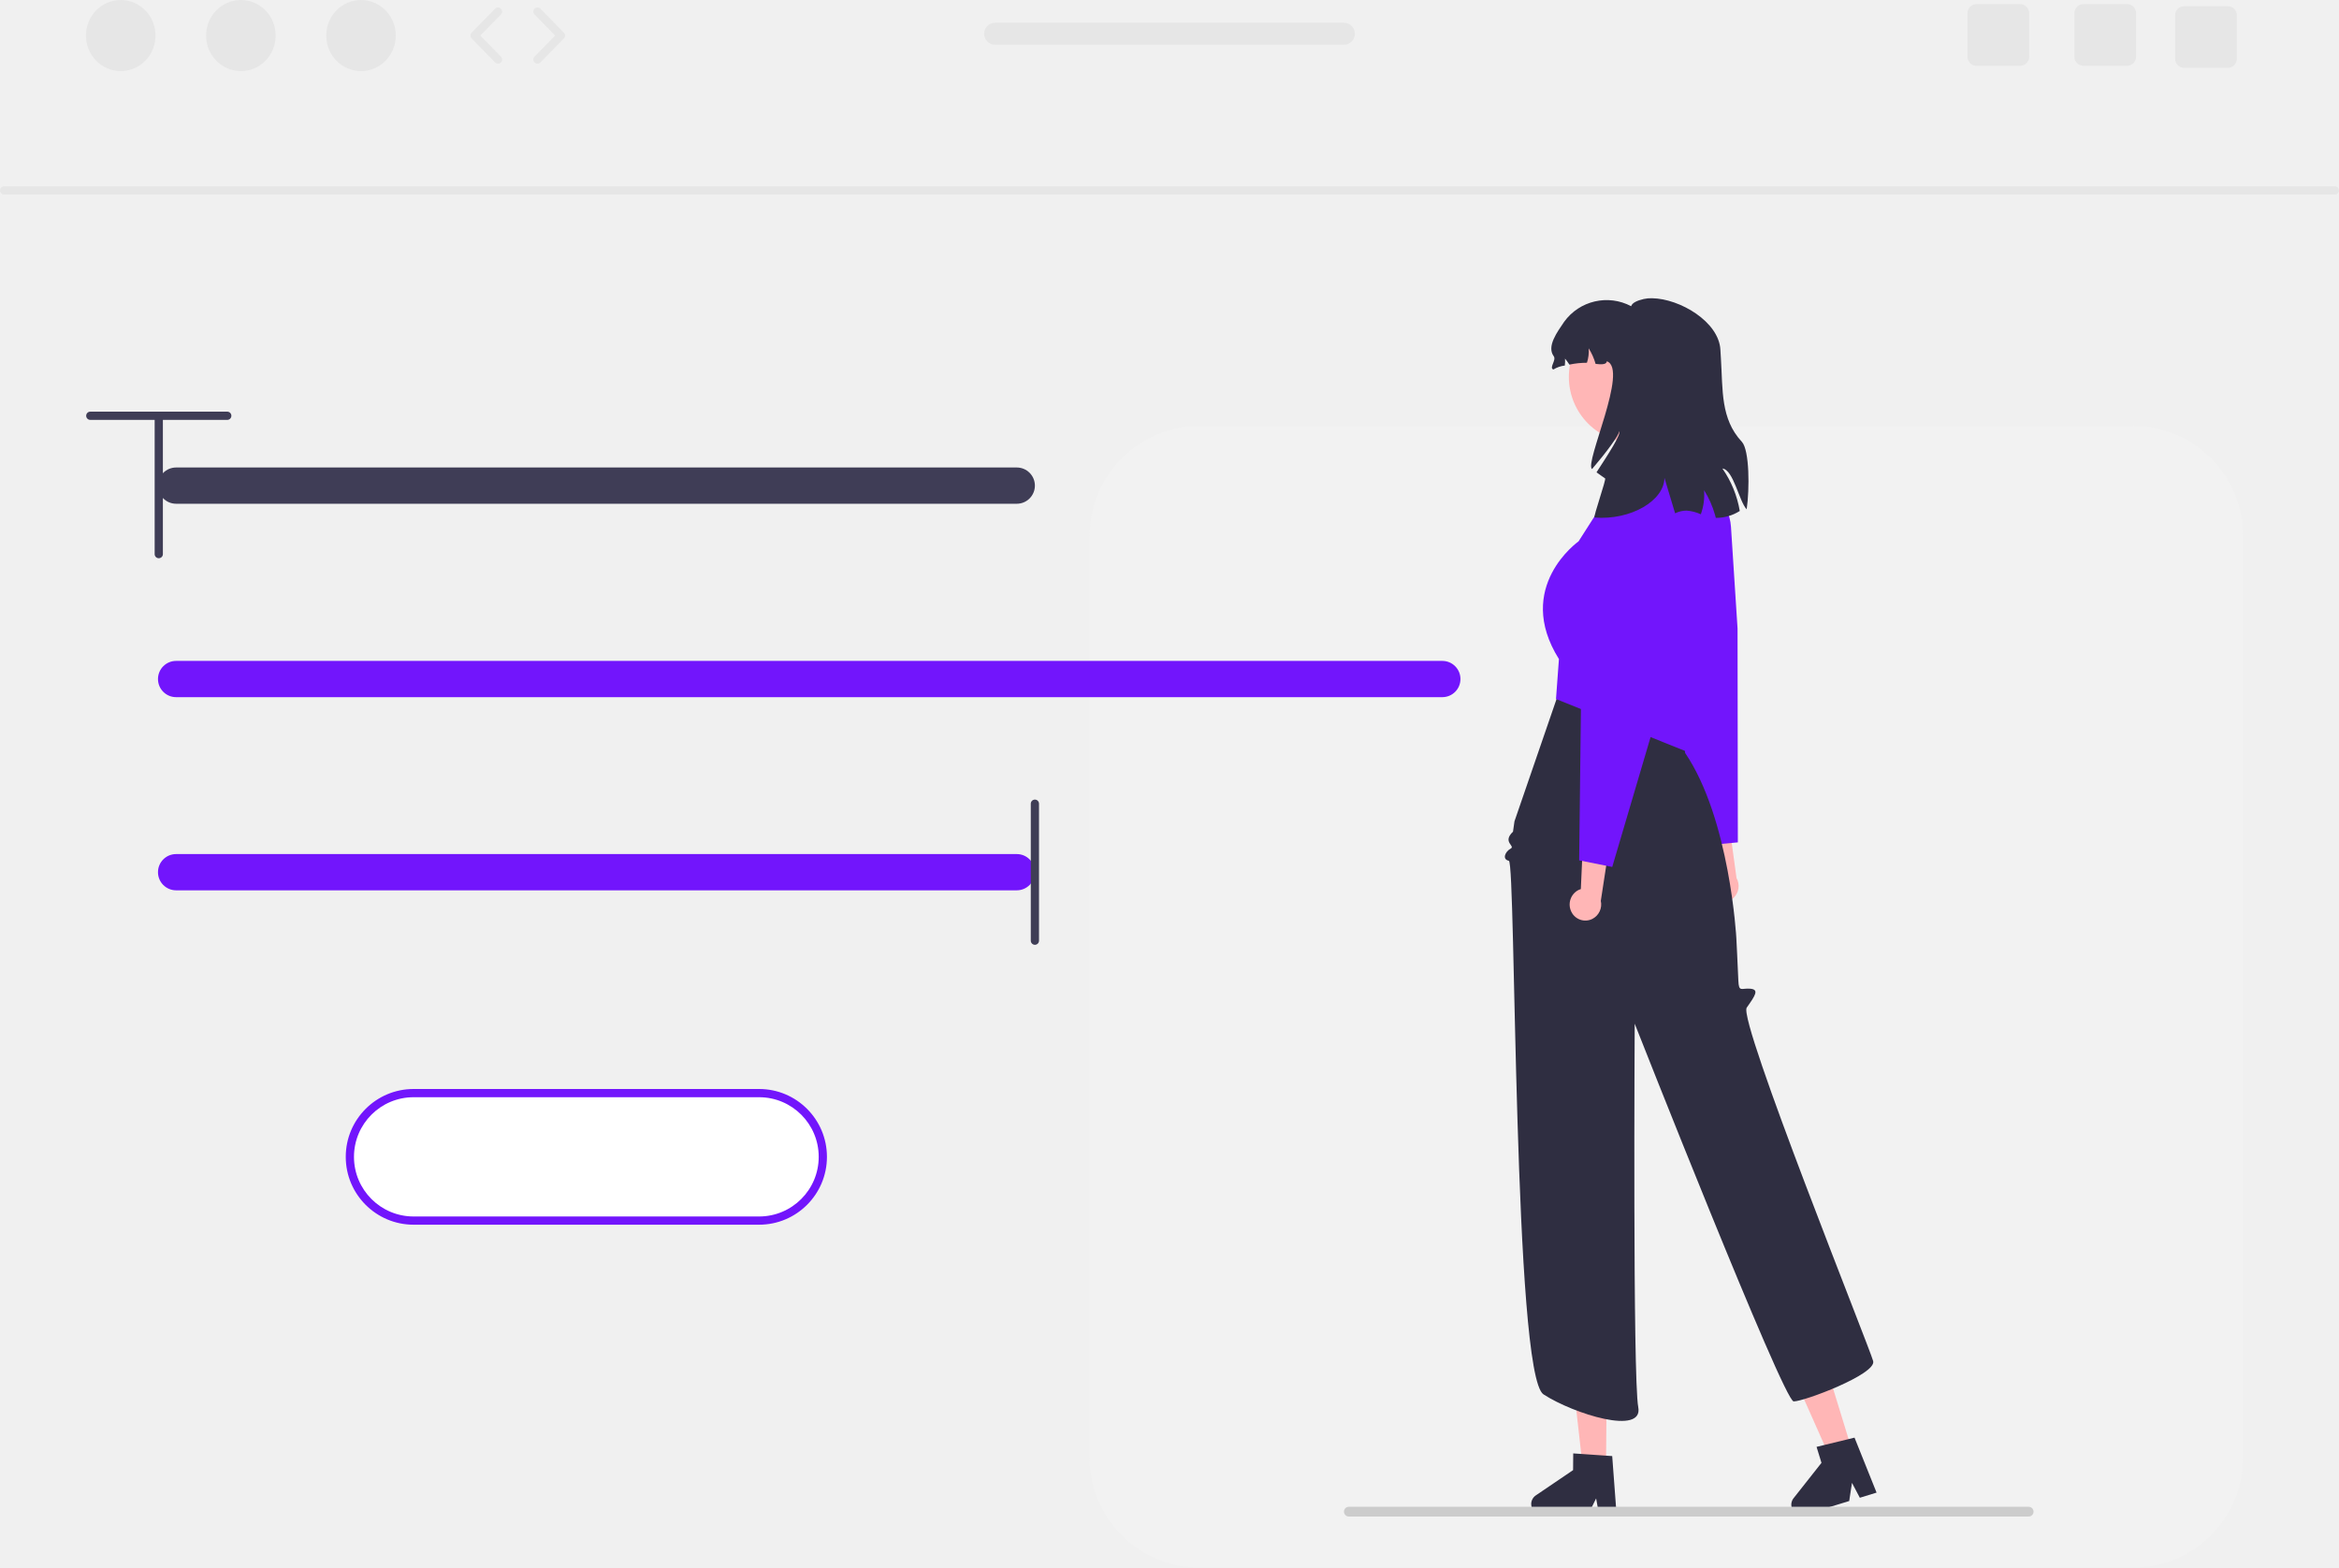
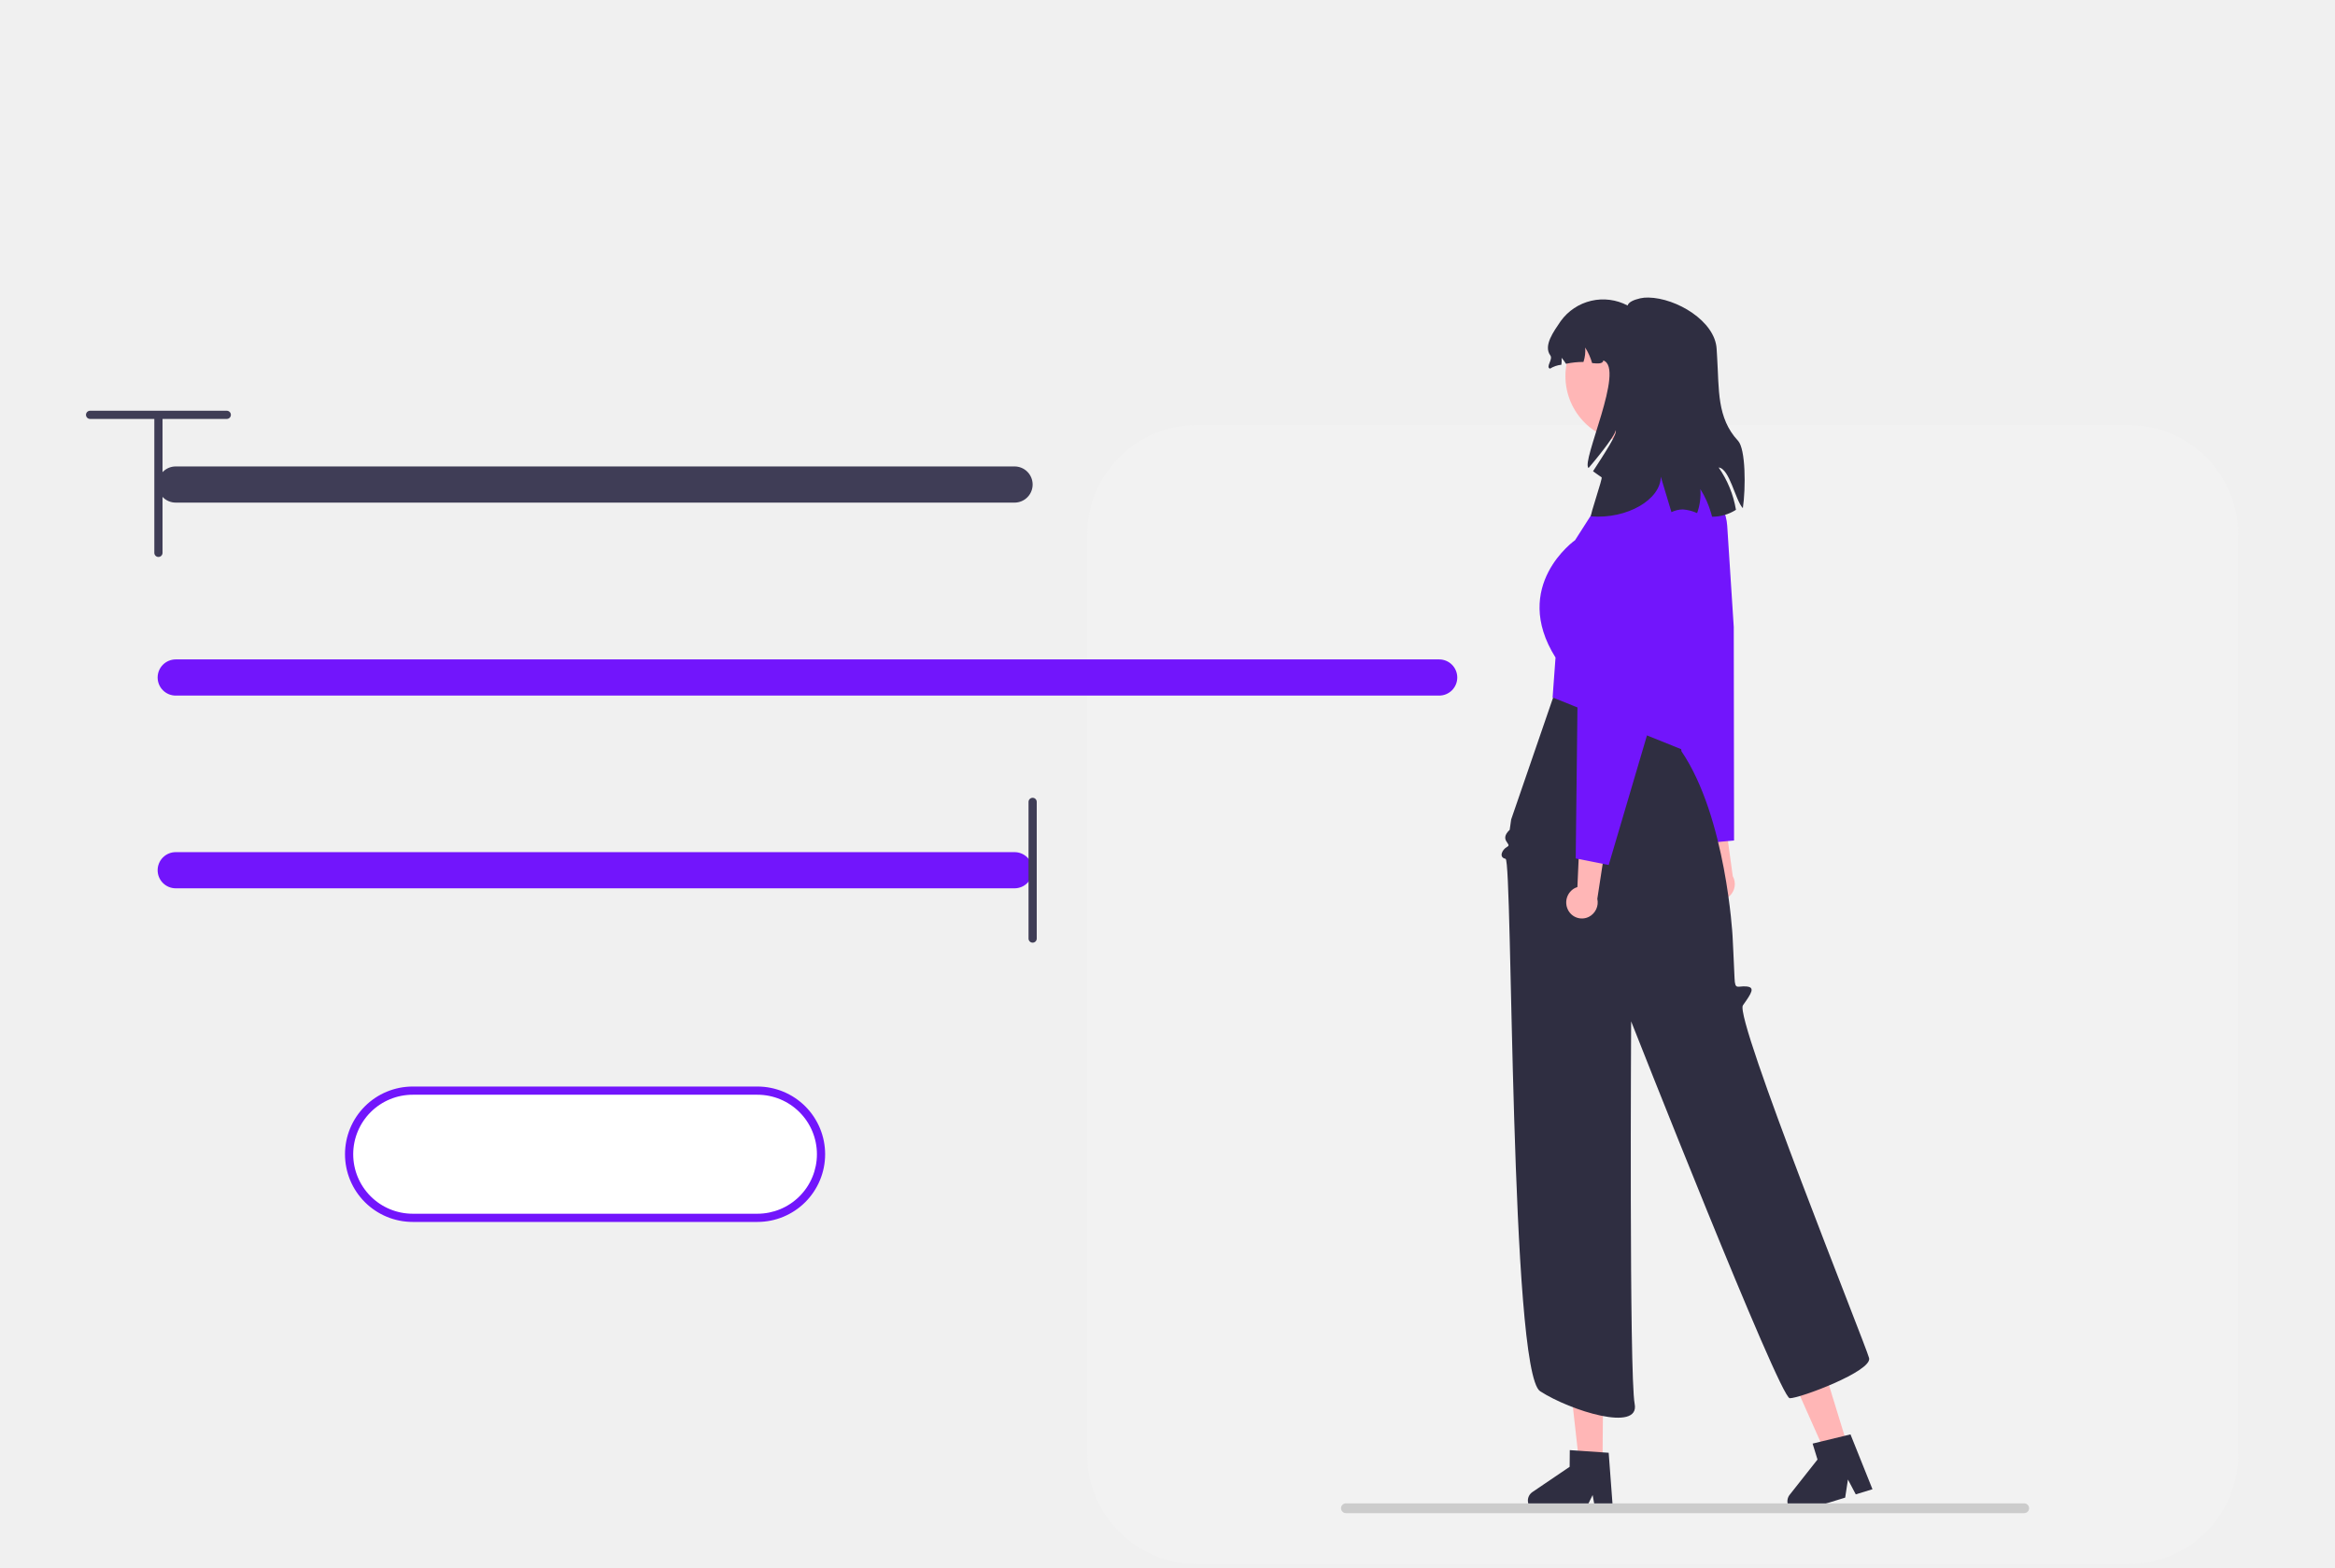
- <svg xmlns="http://www.w3.org/2000/svg" data-name="Layer 1" width="568.73" height="381.18" viewBox="0 0 568.73 381.18">
-   <path d="M883.025,306.463H316.295a1,1,0,0,1,0-2H883.025a1,1,0,0,1,0,2Z" transform="translate(-315.2946 -259.1524)" fill="#e6e6e6" />
-   <ellipse cx="29.355" cy="8.645" rx="8.457" ry="8.645" fill="#e6e6e6" />
-   <ellipse cx="58.569" cy="8.645" rx="8.457" ry="8.645" fill="#e6e6e6" />
-   <ellipse cx="87.782" cy="8.645" rx="8.457" ry="8.645" fill="#e6e6e6" />
-   <path d="M436.388,274.63a.997.997,0,0,1-.715-.301l-5.706-5.833a1.0 1,0,0,1,0-1.398l5.706-5.833a1,1,0,0,1,1.43,1.398l-5.022,5.133,5.022,5.134a1,1,0,0,1-.715,1.699Z" transform="translate(-315.2946 -259.1524)" fill="#e6e6e6" />
-   <path d="M445.977,274.63a1,1,0,0,1-.715-1.699l5.021-5.134-5.021-5.133a1,1,0,0,1,1.43-1.398l5.706,5.833a1.0 1,0,0,1,0,1.398l-5.706,5.833A.997.997,0,0,1,445.977,274.63Z" transform="translate(-315.2946 -259.1524)" fill="#e6e6e6" />
-   <path d="M832.487,260.153h-10.61a2.189,2.189,0,0,0-2.19,2.19v10.62a2.189,2.189,0,0,0,2.19,2.19h10.61a2.198,2.198,0,0,0,2.2-2.19v-10.62A2.198,2.198,0,0,0,832.487,260.153Z" transform="translate(-315.2946 -259.1524)" fill="#e6e6e6" />
-   <path d="M806.487,260.153h-10.61a2.189,2.189,0,0,0-2.19,2.19v10.62a2.189,2.189,0,0,0,2.19,2.19h10.61a2.198,2.198,0,0,0,2.2-2.19v-10.62A2.198,2.198,0,0,0,806.487,260.153Z" transform="translate(-315.2946 -259.1524)" fill="#e6e6e6" />
-   <path d="M856.987,260.653h-10.61a2.189,2.189,0,0,0-2.19,2.19v10.62a2.189,2.189,0,0,0,2.19,2.19h10.61a2.198,2.198,0,0,0,2.2-2.19v-10.62A2.198,2.198,0,0,0,856.987,260.653Z" transform="translate(-315.2946 -259.1524)" fill="#e6e6e6" />
-   <path d="M642.065,264.693h-84.81a2.67,2.67,0,1,0,0,5.34h84.81a2.67,2.67,0,0,0,0-5.34Z" transform="translate(-315.2946 -259.1524)" fill="#e6e6e6" />
-   <path d="M499.865,524.953h-84a15.5,15.5,0,1,0,0,31h84a15.5,15.5,0,0,0,0-31Z" transform="translate(-315.2946 -259.1524)" fill="#fff" />
-   <path d="M499.865,556.953h-84a16.5,16.5,0,0,1,0-33h84a16.5,16.5,0,0,1,0,33Zm-84-31a14.5,14.5,0,0,0,0,29h84a14.5,14.5,0,0,0,0-29Z" transform="translate(-315.2946 -259.1524)" fill="#7215fc" />
-   <rect x="264.928" y="103.589" width="280.481" height="277.59" rx="26.744" fill="#f2f2f2" />
-   <path d="M731.403,477.235a3.971,3.971,0,0,1,.171-5.536,3.808,3.808,0,0,1,.494-.391l-3.347-13.442,6.223-4.098,2.593,18.91a3.96,3.96,0,0,1-.708,4.782,3.789,3.789,0,0,1-5.357-.149Q731.438,477.274,731.403,477.235Z" transform="translate(-315.2946 -259.1524)" fill="#ffb6b6" />
-   <path d="M737.854,463.983l-8.163.758-12.121-42.633c-.035-.118-3.624-12.091-7.25-13.964-1.35-.697-1.845-1.114-1.826-1.537.02-.437.569-.659,1.327-.966a8.532,8.532,0,0,0,2.139-1.128c1.654-1.307.927-2.567-.08-4.31-.195-.338-.398-.69-.593-1.058-.574-1.086.068-5.702,1.906-13.719a11.63,11.63,0,0,1,10.32-9.001h0a11.656,11.656,0,0,1,12.673,10.859l1.594,24.689Z" transform="translate(-315.2946 -259.1524)" fill="#7215fc" />
-   <polygon points="390.503 356.676 384.825 356.629 382.311 334.216 390.692 334.287 390.503 356.676" fill="#ffb6b6" />
-   <path d="M687.61,624.858a2.542,2.542,0,0,0,2.517,2.561l11.29.094,1.976-4.006.726,4.027,4.26.039-1.076-14.361-1.482-.099-6.045-.417-1.95-.131-.034,4.063-9.069,6.151A2.538,2.538,0,0,0,687.61,624.858Z" transform="translate(-315.2946 -259.1524)" fill="#2f2e41" />
-   <polygon points="450.286 352.528 444.859 354.196 435.697 333.588 443.708 331.126 450.286 352.528" fill="#ffb6b6" />
-   <path d="M750.967,625.778a2.542,2.542,0,0,0,3.173,1.682l10.791-3.318.675-4.416,1.907,3.62,4.073-1.249-5.361-13.367-1.443.353-5.889,1.427-1.899.464,1.194,3.884-6.789,8.602A2.538,2.538,0,0,0,750.967,625.778Z" transform="translate(-315.2946 -259.1524)" fill="#2f2e41" />
-   <path d="M694.376,427.374l-10.836,31.491-.358,2.52c-2.73,2.592.7,3.446-.586,4.13s-2.151,2.6-.418,2.943,1.054,124.987,8.424,129.756,24.385,10.064,23.031,3.081-.858-93.223-.858-93.223,36.179,91.819,38.652,91.848,20.15-6.611,19.332-9.794-32.924-82.895-30.744-85.961,3.009-4.398.86-4.599-2.784.978-2.9-1.996-.487-10.308-.487-10.308-1.557-29.004-12.458-45.028l-.93-9.521Z" transform="translate(-315.2946 -259.1524)" fill="#2f2e41" />
-   <path d="M721.448,367.25l-14.37,2.046-.867,10.405-7.091,11.092s-15.762,11.092-4.769,28.615l-.713,9.718L729.189,443.434l3.421-62.332Z" transform="translate(-315.2946 -259.1524)" fill="#7215fc" />
-   <path d="M697.355,480.829a3.971,3.971,0,0,1,1.739-5.258,3.809,3.809,0,0,1,.585-.234l.616-13.839,7.132-2.158-2.894,18.866a3.96,3.96,0,0,1-2.039,4.383,3.789,3.789,0,0,1-5.093-1.667Q697.378,480.876,697.355,480.829Z" transform="translate(-315.2946 -259.1524)" fill="#ffb6b6" />
-   <path d="M707.311,469.959l-8.041-1.596.51-44.32c0-.123-.035-12.622-2.978-15.45-1.096-1.053-1.452-1.593-1.313-1.993.144-.413.733-.47,1.547-.548a8.533,8.533,0,0,0,2.372-.473c1.958-.783,1.619-2.197,1.15-4.154-.091-.38-.186-.775-.267-1.183-.241-1.205,1.687-5.447,5.731-12.609a11.63,11.63,0,0,1,12.454-5.693h0a11.656,11.656,0,0,1,9.06,14.016l-5.496,24.122Z" transform="translate(-315.2946 -259.1524)" fill="#7215fc" />
-   <circle cx="397.526" cy="91.662" r="16.057" fill="#ffb6b6" />
-   <path d="M734.1,373.08a25.353,25.353,0,0,1,4.22,10.32,10.659,10.659,0,0,1-5.82,1.68c-.07-.27-.14-.54-.22-.81a23.172,23.172,0,0,0-2.64-5.93,13.959,13.959,0,0,1-.79,5.86,10.284,10.284,0,0,0-3.45-.89,6.268,6.268,0,0,0-2.8.66c-1.01-3.35-1.94-6.43-2.6-8.64-.02,5.54-8.14,10.37-17,9.67-.32-.2,2.89-9.31,2.58-9.52-.71-.47-1.4-.98-2.09-1.48,2.9-4.48,6.05-9.28,5.51-10,.04.89-3.14,5.17-6.6,9.21-1.92-1.41,8.99-24.35,3.6-26.21-.09.81-1.28.81-2.73.64a14.796,14.796,0,0,0-1.69-3.79,8.902,8.902,0,0,1-.42,3.51,20.442,20.442,0,0,0-4.26.45,13.65,13.65,0,0,0-1.07-1.46,8.692,8.692,0,0,1-.05,1.69A6.751,6.751,0,0,0,693,349c-1.12-.41.79-2.26.09-3.22-1.78-2.4.86-5.9,2.53-8.38a12.734,12.734,0,0,1,16.29-3.79c.24-.83,1.47-1.38,3.05-1.75a8.274,8.274,0,0,1,2.04-.19c6.8.12,16.24,5.73,16.61,12.52.03.68.08,1.42.13,2.21.48,7.6-.11,14.61,5.08,20.17,1.88,2.01,1.9,11.53,1.18,16.43C738.13,381.03,736.8,373.37,734.1,373.08Z" transform="translate(-315.2946 -259.1524)" fill="#2f2e41" />
-   <path d="M642.082,626.728a1.186,1.186,0,0,0,1.19,1.19h165.29a1.19,1.19,0,0,0,0-2.38h-165.29A1.187,1.187,0,0,0,642.082,626.728Z" transform="translate(-315.2946 -259.1524)" fill="#ccc" />
-   <path d="M562.523,381.644H358.117a4.408,4.408,0,1,1,0-8.816H562.523a4.408,4.408,0,0,1,0,8.816Z" transform="translate(-315.2946 -259.1524)" fill="#3f3d56" />
-   <path d="M562.523,475.644H358.117a4.408,4.408,0,1,1,0-8.816H562.523a4.408,4.408,0,0,1,0,8.816Z" transform="translate(-315.2946 -259.1524)" fill="#7215fc" />
-   <path d="M665.997,428.675H358.117a4.408,4.408,0,1,1,0-8.816H665.997a4.408,4.408,0,0,1,0,8.816Z" transform="translate(-315.2946 -259.1524)" fill="#7215fc" />
-   <path d="M566.931,488.89a1,1,0,0,1-1-1V454.583a1,1,0,0,1,2,0v33.307A1,1,0,0,1,566.931,488.89Z" transform="translate(-315.2946 -259.1524)" fill="#3f3d56" />
-   <path d="M336.248,360.252a1,1,0,0,1,1-1H370.554a1,1,0,0,1,0,2H337.248A1,1,0,0,1,336.248,360.252Z" transform="translate(-315.2946 -259.1524)" fill="#3f3d56" />
-   <path d="M353.901,394.89a1,1,0,0,1-1-1V360.583a1,1,0,0,1,2,0v33.307A1,1,0,0,1,353.901,394.89Z" transform="translate(-315.2946 -259.1524)" fill="#3f3d56" />
+ <svg xmlns="http://www.w3.org/2000/svg" width="569" height="382" viewBox="0 0 569 382" fill="none">
+   <g clip-path="url(#clip0_361_1855)">
+     <path d="M184.571 265.8H100.571C96.46 265.8 92.517 267.433 89.611 270.34C86.704 273.247 85.071 277.189 85.071 281.3C85.071 285.411 86.704 289.354 89.611 292.26C92.517 295.167 96.46 296.8 100.571 296.8H184.571C188.682 296.8 192.624 295.167 195.531 292.26C198.438 289.354 200.071 285.411 200.071 281.3C200.071 277.189 198.438 273.247 195.531 270.34C192.624 267.433 188.682 265.8 184.571 265.8Z" fill="white" />
+     <path d="M184.571 297.8H100.571C96.195 297.8 91.998 296.062 88.903 292.968C85.809 289.873 84.071 285.676 84.071 281.3C84.071 276.924 85.809 272.727 88.903 269.633C91.998 266.539 96.195 264.8 100.571 264.8H184.571C188.947 264.8 193.144 266.539 196.238 269.633C199.332 272.727 201.071 276.924 201.071 281.3C201.071 285.676 199.332 289.873 196.238 292.968C193.144 296.062 188.947 297.8 184.571 297.8ZM100.571 266.8C96.725 266.8 93.037 268.328 90.318 271.047C87.599 273.767 86.071 277.455 86.071 281.3C86.071 285.146 87.599 288.834 90.318 291.553C93.037 294.273 96.725 295.8 100.571 295.8H184.571C188.416 295.8 192.105 294.273 194.824 291.553C197.543 288.834 199.071 285.146 199.071 281.3C199.071 277.455 197.543 273.767 194.824 271.047C192.105 268.328 188.416 266.8 184.571 266.8H100.571Z" fill="#7215FC" />
+     <path d="M518.666 103.589H291.673C276.902 103.589 264.928 115.563 264.928 130.333V354.436C264.928 369.206 276.902 381.18 291.673 381.18H518.666C533.436 381.18 545.41 369.206 545.41 354.436V130.333C545.41 115.563 533.436 103.589 518.666 103.589Z" fill="#F2F2F2" />
+     <path d="M416.108 218.083C415.41 217.32 415.038 216.314 415.07 215.28C415.102 214.246 415.536 213.266 416.28 212.547C416.433 212.404 416.598 212.273 416.773 212.156L413.427 198.714L419.65 194.616L422.244 213.526C422.67 214.289 422.832 215.173 422.704 216.038C422.576 216.903 422.165 217.701 421.536 218.308C421.174 218.65 420.749 218.918 420.284 219.095C419.819 219.273 419.324 219.357 418.827 219.343C418.329 219.33 417.839 219.218 417.385 219.015C416.931 218.812 416.521 218.521 416.179 218.16C416.155 218.134 416.132 218.109 416.108 218.083Z" fill="#FFB6B6" />
+     <path d="M422.56 204.83L414.397 205.588L402.276 162.955C402.24 162.837 398.651 150.864 395.025 148.991C393.675 148.294 393.18 147.877 393.2 147.454C393.22 147.016 393.768 146.795 394.527 146.488C395.29 146.215 396.011 145.836 396.667 145.36C398.32 144.053 397.593 142.793 396.587 141.051C396.392 140.712 396.188 140.36 395.994 139.992C395.421 138.906 396.062 134.29 397.901 126.274C398.447 123.875 399.741 121.711 401.595 120.093C403.45 118.476 405.769 117.488 408.22 117.273C409.769 117.134 411.33 117.306 412.812 117.78C414.293 118.253 415.665 119.019 416.846 120.031C418.027 121.043 418.993 122.281 419.688 123.672C420.384 125.063 420.793 126.579 420.893 128.131L422.488 152.82L422.56 204.83Z" fill="#7215FC" />
+     <path d="M390.503 356.676L384.825 356.629L382.311 334.216L390.692 334.287L390.503 356.676Z" fill="#FFB6B6" />
+     <path d="M372.315 365.706C372.31 366.379 372.572 367.026 373.044 367.506C373.516 367.986 374.159 368.26 374.832 368.266L386.122 368.361L388.098 364.355L388.824 368.381L393.084 368.42L392.008 354.058L390.526 353.96L384.481 353.543L382.531 353.413L382.497 357.476L373.428 363.627C373.088 363.858 372.809 364.167 372.615 364.529C372.422 364.891 372.319 365.295 372.315 365.706Z" fill="#2F2E41" />
+     <path d="M450.286 352.528L444.859 354.196L435.697 333.588L443.708 331.126L450.286 352.528Z" fill="#FFB6B6" />
+     <path d="M435.672 366.626C435.871 367.269 436.316 367.808 436.911 368.123C437.506 368.438 438.201 368.505 438.845 368.308L449.636 364.99L450.311 360.574L452.219 364.193L456.291 362.945L450.931 349.578L449.488 349.931L443.599 351.359L441.701 351.823L442.895 355.707L436.105 364.309C435.851 364.631 435.679 365.01 435.604 365.414C435.528 365.818 435.552 366.234 435.672 366.626Z" fill="#2F2E41" />
+     <path d="M379.082 168.221L368.246 199.712L367.888 202.232C365.158 204.824 368.588 205.678 367.301 206.362C366.015 207.045 365.15 208.962 366.884 209.304C368.617 209.647 367.938 334.291 375.308 339.06C382.679 343.829 399.693 349.124 398.339 342.141C396.986 335.158 397.482 248.918 397.482 248.918C397.482 248.918 433.661 340.736 436.134 340.765C438.607 340.794 456.284 334.155 455.466 330.971C454.648 327.788 422.543 248.076 424.722 245.01C426.901 241.944 427.731 240.611 425.582 240.411C423.433 240.21 422.798 241.389 422.681 238.415C422.565 235.441 422.194 228.107 422.194 228.107C422.194 228.107 420.638 199.103 409.736 183.079L408.807 173.558L379.082 168.221Z" fill="#2F2E41" />
+     <path d="M406.153 108.098L391.783 110.144L390.916 120.549L383.825 131.642C383.825 131.642 368.063 142.734 379.056 160.256L378.343 169.974L413.894 184.282L417.315 121.949L406.153 108.098Z" fill="#7215FC" />
+     <path d="M382.061 221.676C381.609 220.746 381.538 219.676 381.862 218.694C382.187 217.712 382.882 216.895 383.8 216.418C383.988 216.324 384.184 216.246 384.385 216.184L385.001 202.345L392.133 200.187L389.239 219.053C389.431 219.906 389.335 220.799 388.966 221.592C388.597 222.385 387.976 223.033 387.2 223.436C386.756 223.661 386.272 223.797 385.776 223.835C385.28 223.873 384.781 223.813 384.308 223.658C383.835 223.503 383.397 223.257 383.02 222.933C382.642 222.609 382.332 222.213 382.107 221.77C382.091 221.739 382.076 221.708 382.061 221.676Z" fill="#FFB6B6" />
+     <path d="M392.016 210.807L383.975 209.211L384.485 164.891C384.485 164.768 384.45 152.269 381.507 149.442C380.411 148.389 380.056 147.849 380.195 147.448C380.339 147.035 380.927 146.978 381.742 146.9C382.551 146.856 383.35 146.697 384.114 146.428C386.071 145.645 385.733 144.231 385.264 142.273C385.173 141.893 385.078 141.498 384.997 141.09C384.756 139.886 386.684 135.643 390.727 128.481C391.934 126.337 393.79 124.63 396.028 123.607C398.266 122.584 400.77 122.297 403.182 122.788C404.706 123.096 406.154 123.705 407.439 124.581C408.724 125.456 409.821 126.58 410.666 127.886C411.51 129.192 412.084 130.654 412.355 132.186C412.626 133.717 412.587 135.287 412.242 136.804L406.745 160.926L392.016 210.807Z" fill="#7215FC" />
+     <path d="M397.526 107.719C406.394 107.719 413.583 100.53 413.583 91.662C413.583 82.794 406.394 75.605 397.526 75.605C388.658 75.605 381.469 82.794 381.469 91.662C381.469 100.53 388.658 107.719 397.526 107.719Z" fill="#FFB6B6" />
+     <path d="M418.805 113.928C420.96 117.012 422.402 120.537 423.025 124.248C421.289 125.359 419.267 125.942 417.205 125.928C417.135 125.658 417.065 125.388 416.985 125.118C416.388 123.027 415.499 121.031 414.345 119.188C414.504 121.175 414.234 123.173 413.555 125.048C412.466 124.552 411.298 124.251 410.105 124.158C409.134 124.158 408.175 124.383 407.305 124.818C406.295 121.468 405.365 118.388 404.705 116.178C404.685 121.718 396.565 126.548 387.705 125.848C387.385 125.648 390.595 116.538 390.285 116.328C389.575 115.858 388.885 115.348 388.195 114.848C391.095 110.368 394.245 105.568 393.705 104.848C393.745 105.738 390.565 110.018 387.105 114.058C385.185 112.648 396.095 89.708 390.705 87.848C390.615 88.658 389.425 88.658 387.975 88.488C387.593 87.151 387.024 85.875 386.285 84.698C386.381 85.884 386.239 87.077 385.865 88.208C384.434 88.208 383.006 88.359 381.605 88.658C381.281 88.148 380.924 87.66 380.535 87.198C380.574 87.761 380.557 88.327 380.485 88.888C379.499 88.999 378.55 89.327 377.705 89.848C376.585 89.438 378.495 87.588 377.795 86.628C376.015 84.228 378.655 80.728 380.325 78.248C382.126 75.756 384.767 74 387.761 73.303C390.755 72.606 393.9 73.017 396.615 74.458C396.855 73.628 398.085 73.078 399.665 72.708C400.335 72.56 401.02 72.496 401.705 72.518C408.505 72.638 417.945 78.248 418.315 85.038C418.345 85.718 418.395 86.458 418.445 87.248C418.925 94.848 418.335 101.858 423.525 107.418C425.405 109.428 425.425 118.948 424.705 123.848C422.835 121.878 421.505 114.218 418.805 113.928Z" fill="#2F2E41" />
+     <path d="M326.787 367.576C326.787 367.732 326.817 367.887 326.877 368.032C326.936 368.177 327.024 368.308 327.135 368.419C327.245 368.529 327.377 368.617 327.521 368.676C327.666 368.736 327.821 368.766 327.977 368.766H493.267C493.583 368.766 493.885 368.641 494.109 368.417C494.332 368.194 494.457 367.892 494.457 367.576C494.457 367.26 494.332 366.958 494.109 366.735C493.885 366.511 493.583 366.386 493.267 366.386H327.977C327.821 366.386 327.666 366.416 327.521 366.476C327.377 366.535 327.245 366.623 327.135 366.733C327.024 366.844 326.936 366.975 326.877 367.12C326.817 367.265 326.787 367.42 326.787 367.576Z" fill="#CCCCCC" />
+     <path d="M247.229 122.492H42.822C41.653 122.492 40.532 122.028 39.705 121.201C38.879 120.374 38.414 119.253 38.414 118.084C38.414 116.915 38.879 115.794 39.705 114.967C40.532 114.14 41.653 113.676 42.822 113.676H247.229C248.398 113.676 249.519 114.14 250.346 114.967C251.172 115.794 251.637 116.915 251.637 118.084C251.637 119.253 251.172 120.374 250.346 121.201C249.519 122.028 248.398 122.492 247.229 122.492Z" fill="#3F3D56" />
+     <path d="M247.229 216.492H42.822C41.653 216.492 40.532 216.028 39.705 215.201C38.879 214.374 38.414 213.253 38.414 212.084C38.414 210.915 38.879 209.794 39.705 208.967C40.532 208.14 41.653 207.676 42.822 207.676H247.229C248.398 207.676 249.519 208.14 250.346 208.967C251.172 209.794 251.637 210.915 251.637 212.084C251.637 213.253 251.172 214.374 250.346 215.201C249.519 216.028 248.398 216.492 247.229 216.492Z" fill="#7215FC" />
+     <path d="M350.703 169.523H42.822C41.653 169.523 40.532 169.058 39.705 168.232C38.879 167.405 38.414 166.284 38.414 165.115C38.414 163.946 38.879 162.825 39.705 161.998C40.532 161.171 41.653 160.707 42.822 160.707H350.703C351.872 160.707 352.993 161.171 353.82 161.998C354.646 162.825 355.111 163.946 355.111 165.115C355.111 166.284 354.646 167.405 353.82 168.232C352.993 169.058 351.872 169.523 350.703 169.523Z" fill="#7215FC" />
+     <path d="M251.636 229.737C251.371 229.737 251.117 229.632 250.929 229.444C250.742 229.257 250.636 229.003 250.636 228.737V195.431C250.636 195.165 250.742 194.911 250.929 194.724C251.117 194.536 251.371 194.431 251.636 194.431C251.901 194.431 252.156 194.536 252.343 194.724C252.531 194.911 252.636 195.165 252.636 195.431V228.737C252.636 229.003 252.531 229.257 252.343 229.444C252.156 229.632 251.901 229.737 251.636 229.737Z" fill="#3F3D56" />
+     <path d="M20.953 101.1C20.953 100.834 21.058 100.58 21.246 100.393C21.434 100.205 21.688 100.1 21.953 100.1H55.26C55.525 100.1 55.779 100.205 55.967 100.392C56.154 100.58 56.26 100.834 56.26 101.1C56.26 101.365 56.154 101.619 55.967 101.807C55.779 101.994 55.525 102.1 55.26 102.1H21.953C21.688 102.1 21.434 101.994 21.246 101.807C21.058 101.619 20.953 101.365 20.953 101.1Z" fill="#3F3D56" />
+     <path d="M38.606 135.737C38.341 135.737 38.087 135.632 37.899 135.444C37.712 135.257 37.606 135.003 37.606 134.737V101.431C37.606 101.165 37.712 100.911 37.899 100.724C38.087 100.536 38.341 100.431 38.606 100.431C38.872 100.431 39.126 100.536 39.313 100.724C39.501 100.911 39.606 101.165 39.606 101.431V134.737C39.606 135.003 39.501 135.257 39.313 135.444C39.126 135.632 38.872 135.737 38.606 135.737Z" fill="#3F3D56" />
+   </g>
+   <defs>
+     <clipPath id="clip0_361_1855">
+       <rect width="568.73" height="381.18" fill="white" />
+     </clipPath>
+   </defs>
</svg>
